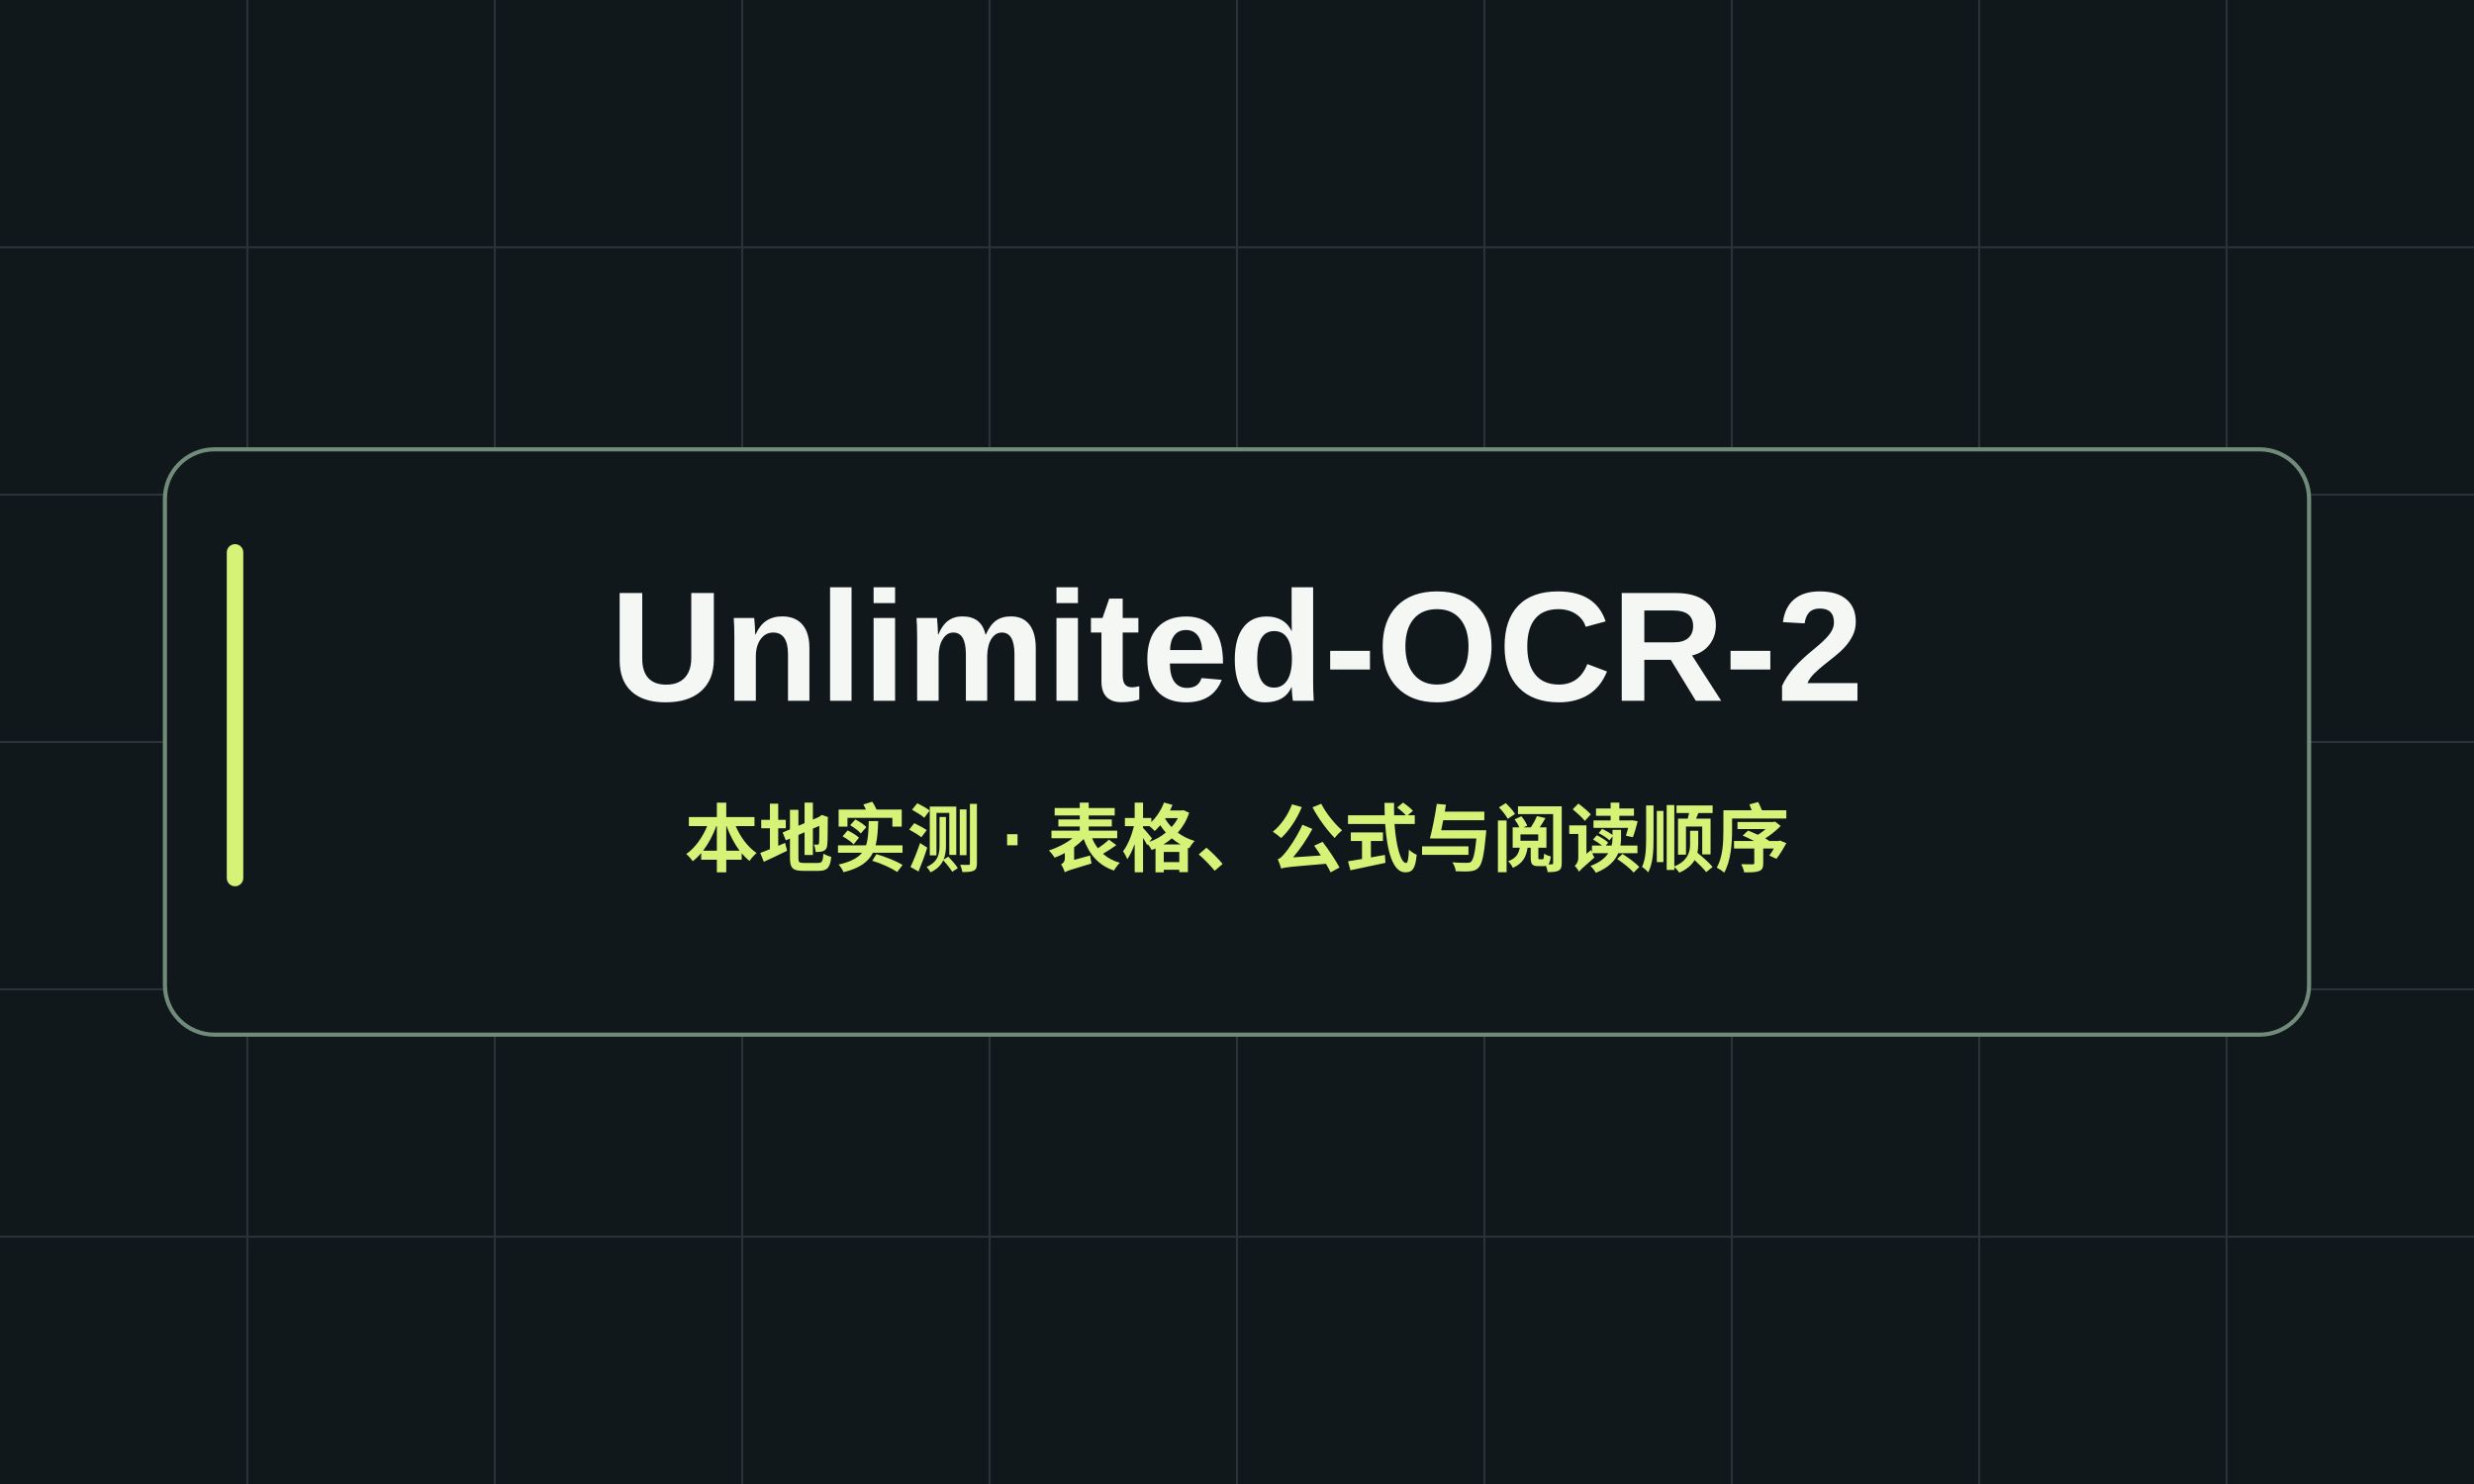
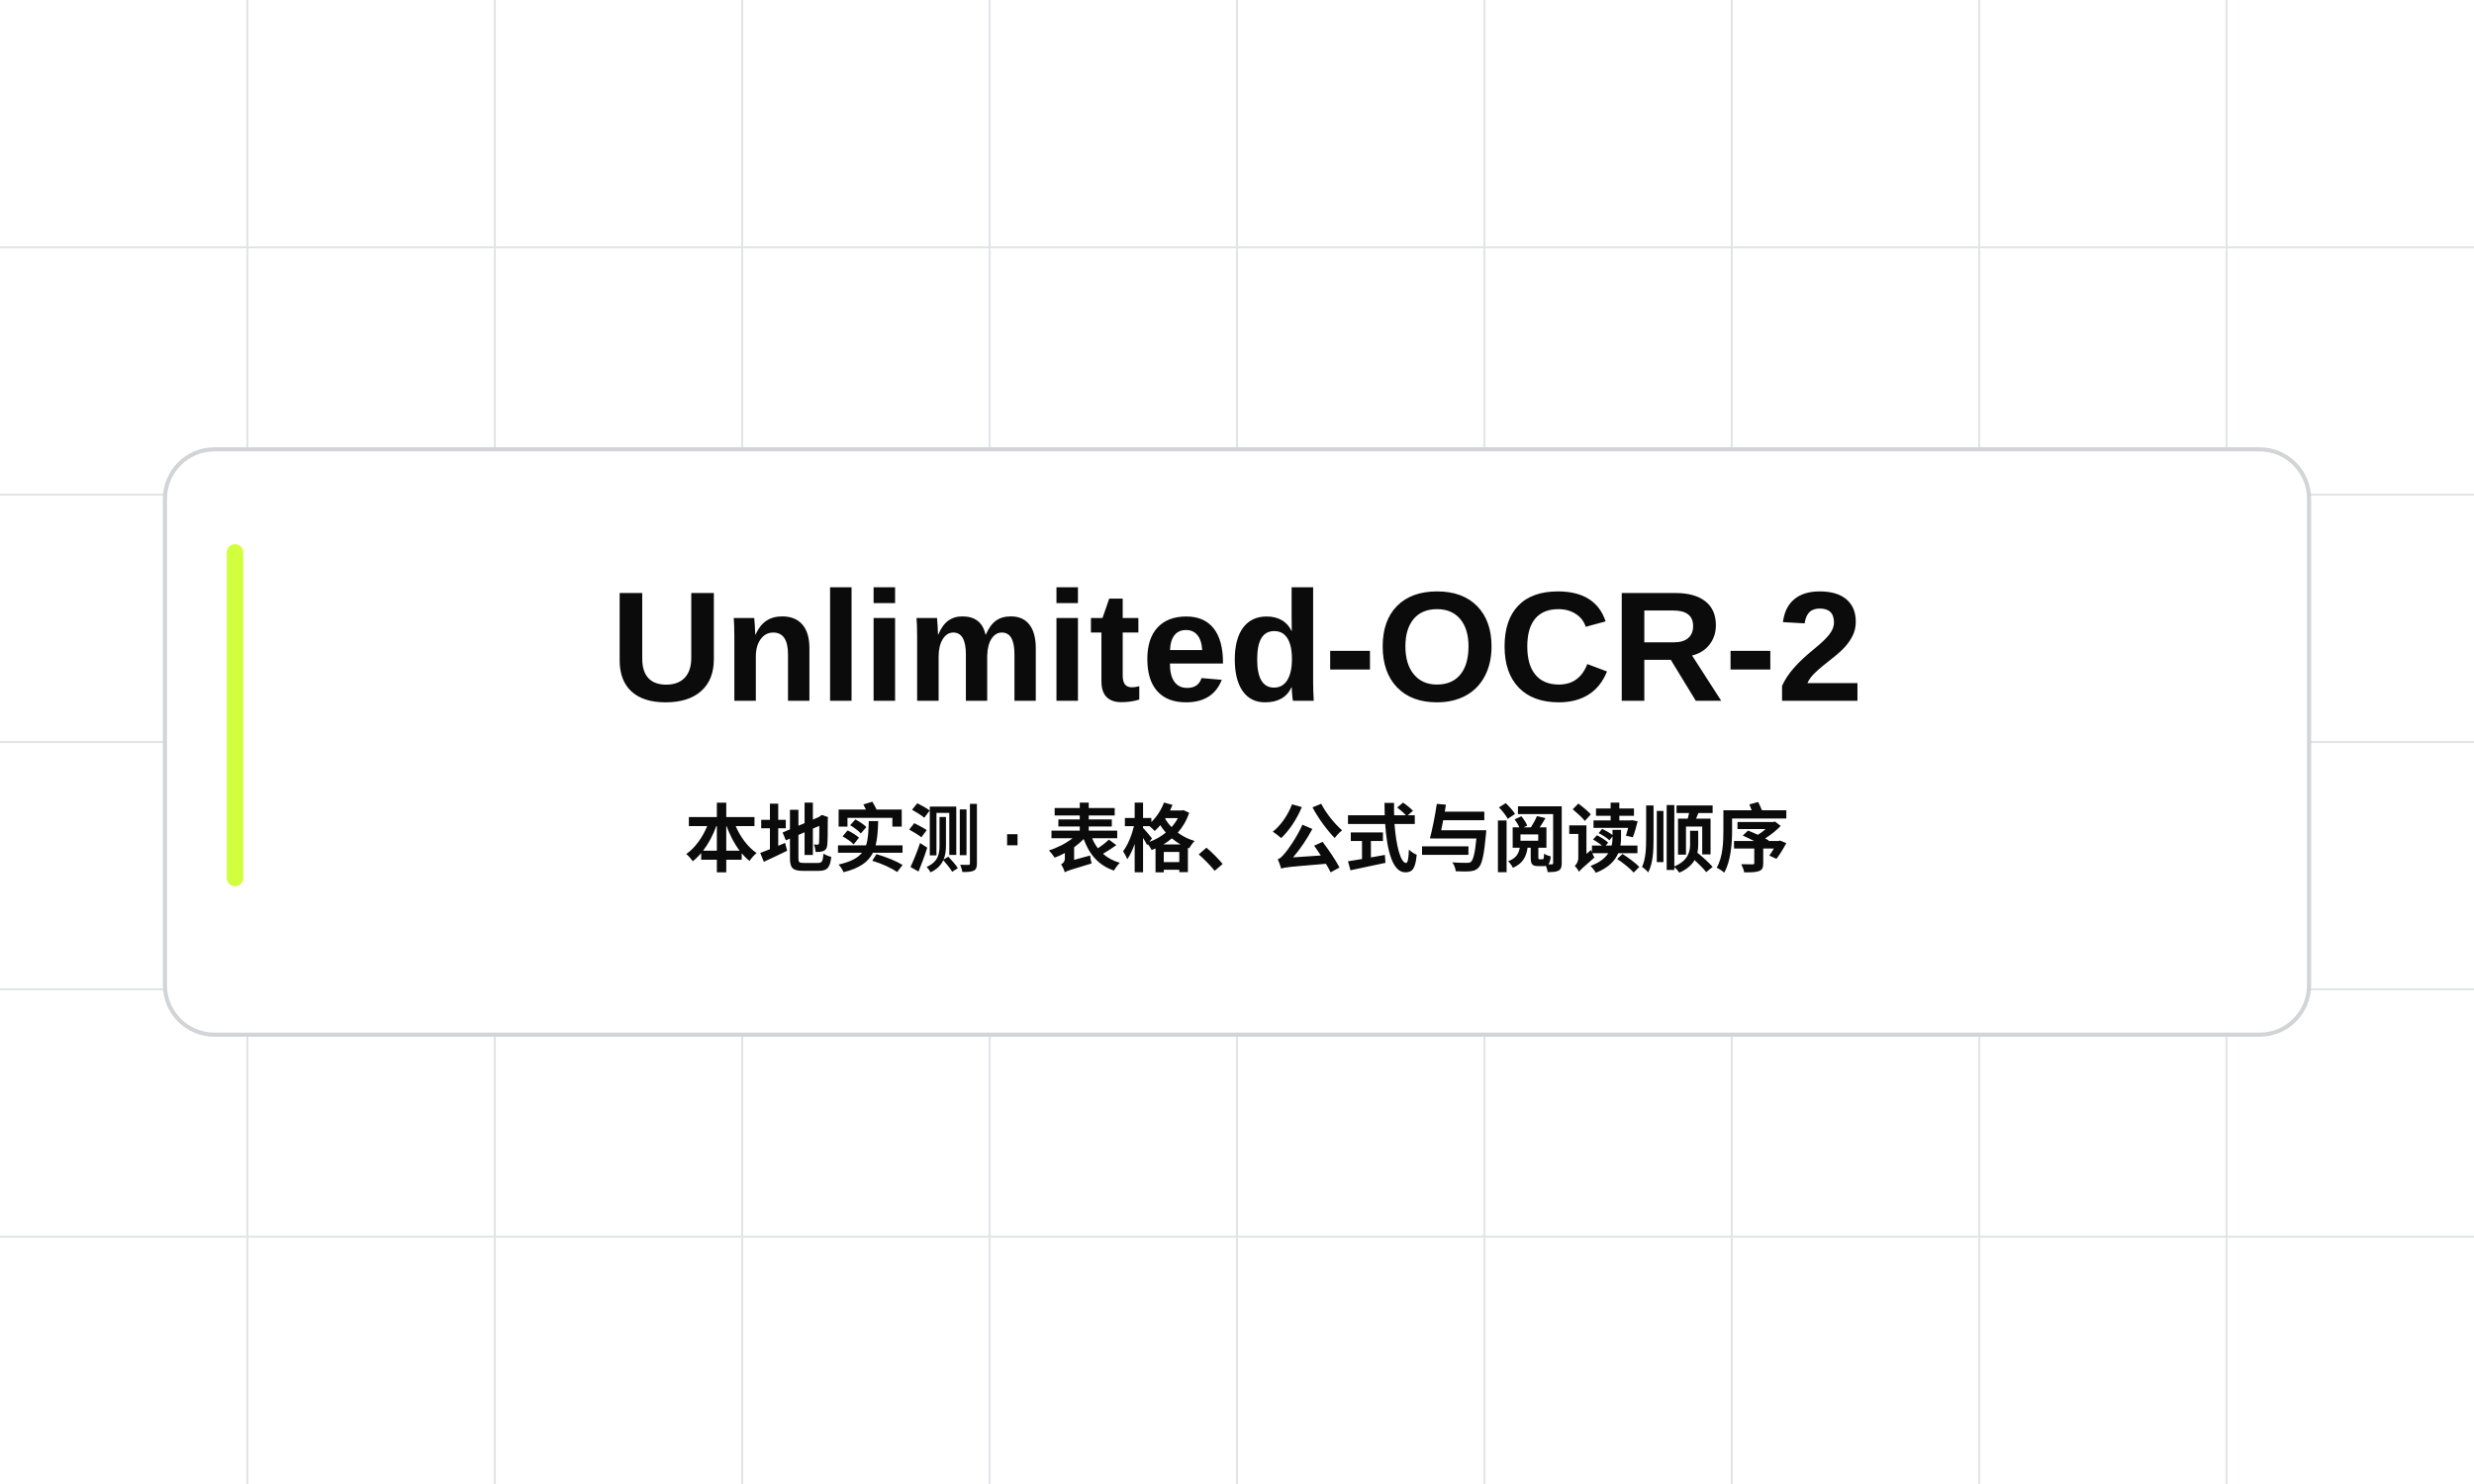
<svg xmlns="http://www.w3.org/2000/svg" width="1200" height="720" viewBox="0 0 1200 720" role="img" aria-labelledby="title desc">
-   <rect width="1200" height="720" fill="#10181b" />
-   <g stroke="#344448" stroke-width="1" opacity="0.65">
+   <rect width="1200" height="720" fill="#FFFFFF" />
+   <g stroke="#D2D5D8" stroke-width="1" opacity="0.65">
    <path d="M0 120H1200M0 240H1200M0 360H1200M0 480H1200M0 600H1200M120 0V720M240 0V720M360 0V720M480 0V720M600 0V720M720 0V720M840 0V720M960 0V720M1080 0V720" />
  </g>
-   <rect x="80" y="218" width="1040" height="284" rx="24" fill="#10181b" stroke="#718b7b" stroke-width="2" />
-   <rect x="110" y="264" width="8" height="166" rx="4" fill="#d5f377" />
-   <text x="600" y="340" fill="#f5f7f5" font-family="Arial, Helvetica, sans-serif" font-size="76" font-weight="700" text-anchor="middle">Unlimited-OCR-2</text>
-   <text x="600" y="420" fill="#d5f377" font-family="Arial, 'Noto Sans CJK SC', sans-serif" font-size="36" font-weight="600" text-anchor="middle">本地实测 · 表格、公式与阅读顺序</text>
+   <rect x="80" y="218" width="1040" height="284" rx="24" fill="#FFFFFF" stroke="#D2D5D8" stroke-width="2" />
+   <rect x="110" y="264" width="8" height="166" rx="4" fill="#D2FF3D" />
+   <text x="600" y="340" fill="#0B0B0C" font-family="Arial, Helvetica, sans-serif" font-size="76" font-weight="700" text-anchor="middle">Unlimited-OCR-2</text>
+   <text x="600" y="420" fill="#0B0B0C" font-family="Arial, 'Noto Sans CJK SC', sans-serif" font-size="36" font-weight="600" text-anchor="middle">本地实测 · 表格、公式与阅读顺序</text>
</svg>
